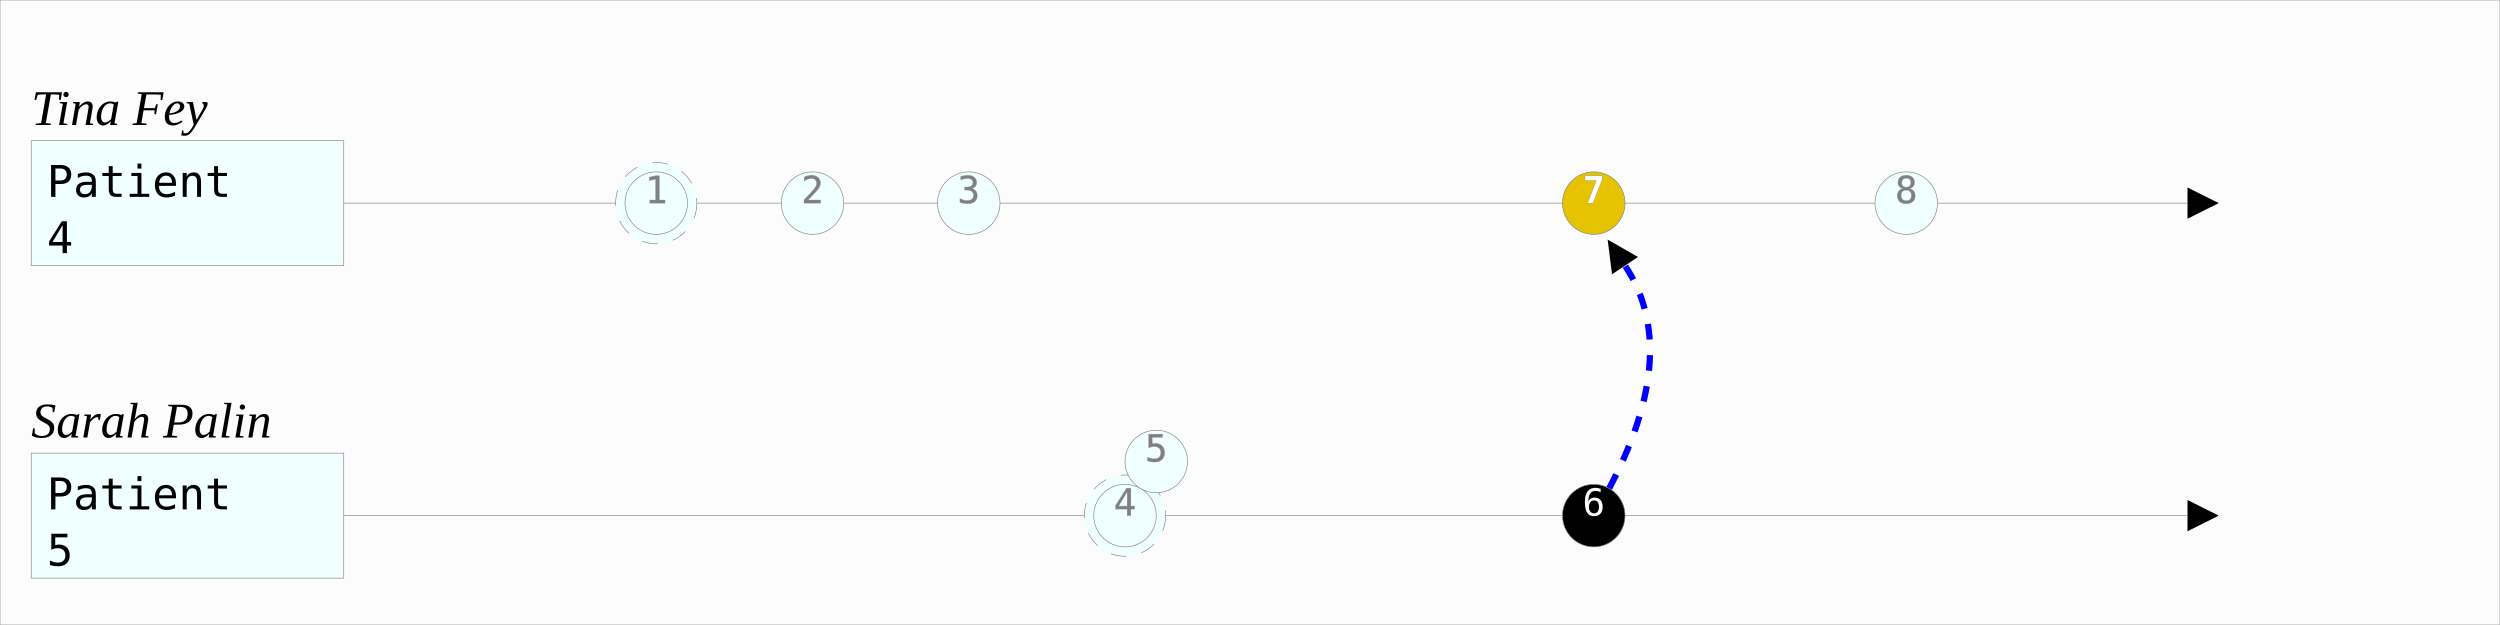
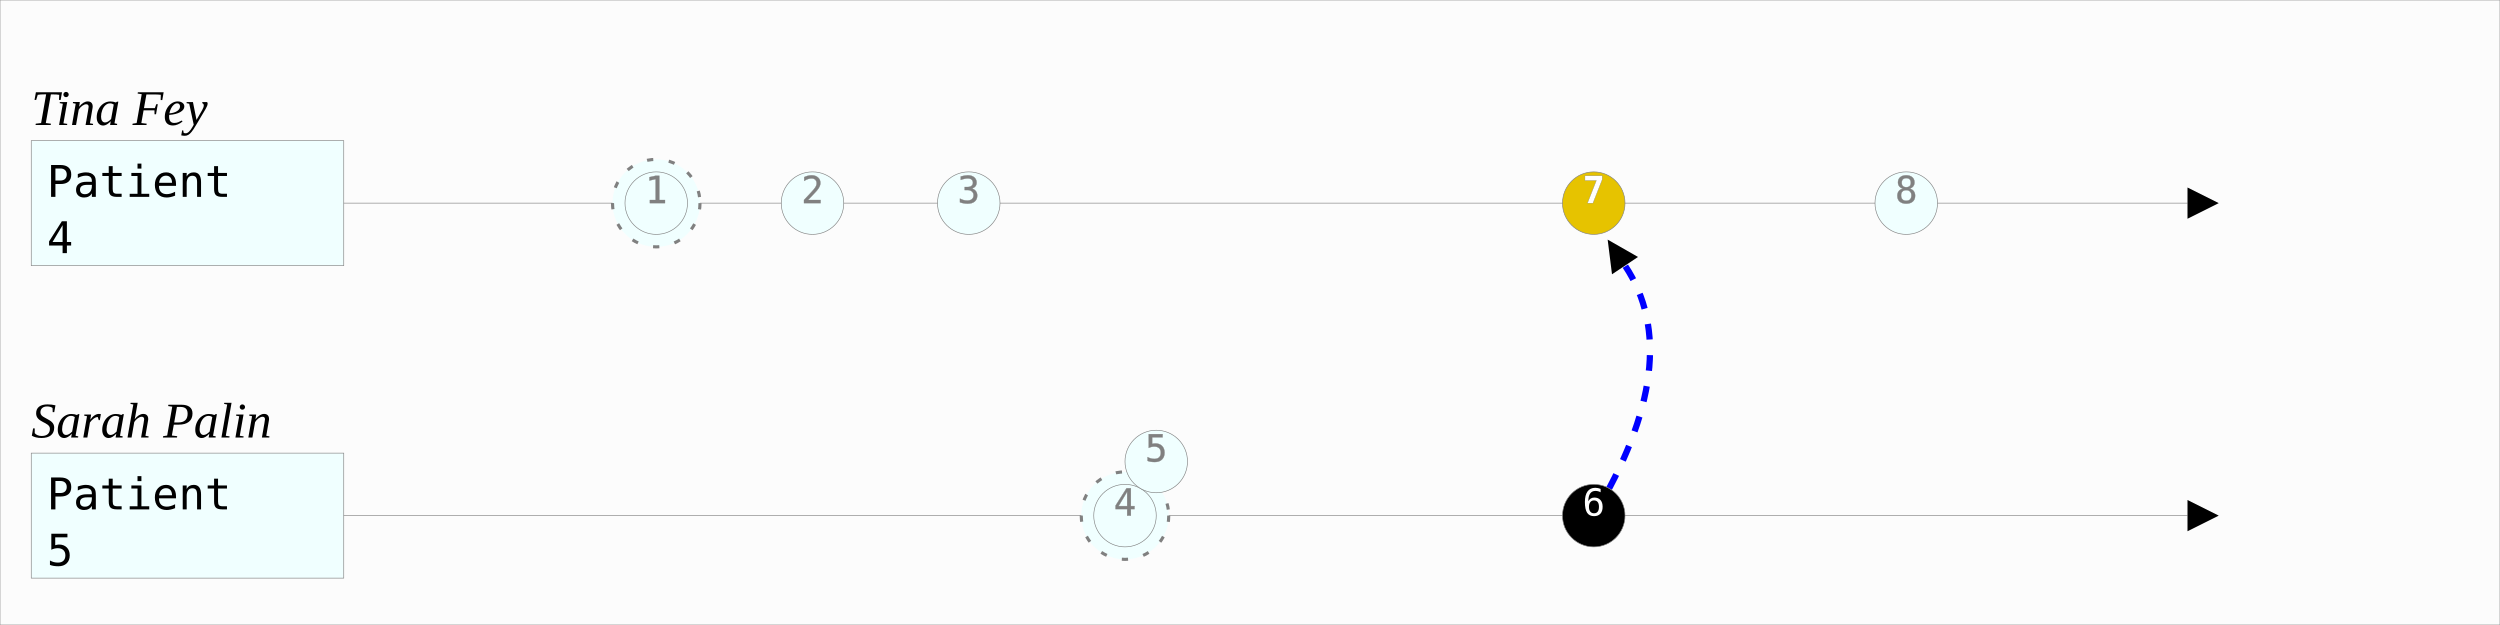
<svg xmlns="http://www.w3.org/2000/svg" height="200" width="800.0">
-   <style>/*  */
-         .background {
-             fill: #FCFCFC;
-             stroke-width: 0.2;
-             stroke: grey;
-         }
-         .aggregate {
-             fill: azure;
-             stroke-width: 0.2;
-             stroke: grey;
-         }
-         .aggregateText {
-             font-family: Menlo, monospace;
-             font-size: 14px;
-         }
-         .aggregateHeader {
-             font-family: "Times New Roman", serif;
-             font-size: 16px;
-             font-style: italic;
-         }
- 
-         .eventLine {
-             stroke: grey;
-             stroke-width: 0.2;
-         }
- 
-         .eventCreated {
-             fill: #FCFCFC;
-             stroke-width: 0.4;
-             stroke: #222;
-         }
-         .event circle {
-             fill: azure;
-             stroke-width: 0.2;
-             stroke: grey;
-         }
-         .event.Revert circle {
-             fill: #ffe5e5;
-         }
-         .event text {
-             font-family: Menlo, monospace;
-             font-size: 12px;
-             stroke: grey;
-             stroke-width: 0.1;
-             fill: grey;
-         }
-         .event circle.reverted {
-             fill: lightgrey !important;
-         }
-         
-         .event.DeprecatedBy circle {
-             fill: black;
-         }
-         .event.DeprecatedBy text {
-             fill: white;
-             stroke-width: 0;
-             font-weight: 100;
-         }
-         
-         .event.Deprecates circle {
-             fill: #e6c300;
-         }
-         .event.Deprecates text {
-             fill: white;
-             font-weight: bold;
-         }
-         .event.Join circle {
-             stroke-width: 2;
-             stroke: #e6c300;
-         }
-         .event.Disjoin circle {
-             stroke-width: 2;
-         }
-         /*  */</style>
+   <style>/*  */.background {
+   fill: #FCFCFC;
+   stroke-width: 0.2;
+   stroke: grey;
+ }
+ .aggregate rect {
+   fill: azure;
+   stroke-width: 0.2;
+   stroke: grey;
+ }
+ .aggregate text {
+   font-family: Menlo, monospace;
+   font-size: 14px;
+ }
+ .aggregate .description {
+   font-family: "Times New Roman", serif;
+   font-size: 16px;
+   font-style: italic;
+ }
+ .aggregate line {
+   stroke: grey;
+   stroke-width: 0.2;
+ }
+ .event path {
+   fill: transparent;
+   stroke-width: 2;
+ }
+ .event circle {
+   fill: azure;
+   stroke-width: 0.2;
+   stroke: grey;
+ }
+ .event text {
+   font-family: Menlo, monospace;
+   font-size: 12px;
+   stroke: grey;
+   stroke-width: 0.1;
+   fill: grey;
+   text-anchor: middle;
+   alignment-baseline: central;
+ }
+ .event circle.reverted {
+   fill: lightgrey !important;
+ }
+ .event.reverted path {
+   stroke-width: 0.2;
+ }
+ .event.Revert circle {
+   fill: #ffe5e5;
+ }
+ .event.Revert path {
+   stroke: red;
+   stroke-dasharray: 5, 5;
+   marker-end: url(#triangle);
+ }
+ .eventCreated {
+   fill: #FCFCFC;
+   stroke-width: 1 !important;
+   stroke: #222;
+ }
+ .event.DeprecatedBy circle {
+   fill: black;
+ }
+ .event.DeprecatedBy text {
+   fill: white;
+   stroke-width: 0;
+   font-weight: 100;
+ }
+ .event.DeprecatedBy path {
+   stroke: blue;
+   stroke-dasharray: 5, 5;
+   marker-end: url(#triangle);
+ }
+ .event.Deprecates circle {
+   fill: #e6c300;
+ }
+ .event.Deprecates text {
+   fill: white;
+   font-weight: bold;
+ }
+ .event.Join circle {
+   stroke-width: 2;
+   stroke: #e6c300;
+ }
+ .event.Join path {
+   stroke: #e6c300;
+   stroke-dasharray: 5, 5;
+ }
+ .event.Disjoin circle {
+   stroke-width: 2;
+ }
+ .event.Disjoin path {
+   stroke: gray;
+   stroke-dasharray: 2, 5;
+ }
+ /*  */</style>
  <rect x="0" y="0" width="800.0" height="200" class="background" />
  <defs>
    <marker id="triangle" viewBox="0 0 10 10" refX="0" refY="5" markerWidth="10" markerHeight="10" orient="auto" markerUnits="userSpaceOnUse">
      <path d="M 0 0 L 10 5 L 0 10 z" />
    </marker>
  </defs>
-   <g id="aggregate191777080">
-     <rect x="10" y="45" width="100" height="40" class="aggregate" />
-     <text x="15" y="63" class="aggregateText">Patient</text>
-     <text x="15" y="81" class="aggregateText">4</text>
-     <text x="10" y="40" class="aggregateHeader">Tina Fey</text>
+   <g id="aggregate1041920136" class="aggregate">
+     <rect x="10" y="45" width="100" height="40" />
+     <text x="15" y="63" class="type">Patient</text>
+     <text x="15" y="81" class="id">4</text>
+     <text x="10" y="40" class="description">Tina Fey</text>
    <line x1="110" y1="65" x2="700.0" y2="65" class="eventLine" marker-end="url(#triangle)" />
  </g>
-   <g id="event1771034124" class="event Normal">
-     <circle cx="210" cy="65" r="13" stroke-dasharray="5, 5" class="eventCreated Normal" />
+   <g id="event1224265994" class="event Normal ">
+     <circle cx="210" cy="65" r="14" stroke-dasharray="2, 5" class="eventCreated Normal" />
    <circle cx="210" cy="65" r="10" class="event Normal " />
-     <text x="210" y="65" class="eventId" text-anchor="middle" alignment-baseline="central">1</text>
+     <text x="210" y="65" class="eventId">1</text>
  </g>
-   <g id="event1449373596" class="event Normal">
+   <g id="event50205804" class="event Normal ">
    <circle cx="260" cy="65" r="10" class="event Normal " />
-     <text x="260" y="65" class="eventId" text-anchor="middle" alignment-baseline="central">2</text>
+     <text x="260" y="65" class="eventId">2</text>
  </g>
-   <g id="event441416531" class="event Normal">
+   <g id="event338683628" class="event Normal ">
    <circle cx="310" cy="65" r="10" class="event Normal " />
-     <text x="310" y="65" class="eventId" text-anchor="middle" alignment-baseline="central">3</text>
+     <text x="310" y="65" class="eventId">3</text>
  </g>
-   <g id="event1670497963" class="event Deprecates">
+   <g id="event2044484305" class="event Deprecates ">
    <circle cx="510" cy="65" r="10" class="event Deprecates " />
-     <text x="510" y="65" class="eventId" text-anchor="middle" alignment-baseline="central">7</text>
+     <text x="510" y="65" class="eventId">7</text>
  </g>
-   <g id="event1949909859" class="event Normal">
+   <g id="event1998763105" class="event Normal ">
    <circle cx="610" cy="65" r="10" class="event Normal " />
-     <text x="610" y="65" class="eventId" text-anchor="middle" alignment-baseline="central">8</text>
+     <text x="610" y="65" class="eventId">8</text>
  </g>
-   <g id="aggregate1072500023">
-     <rect x="10" y="145" width="100" height="40" class="aggregate" />
-     <text x="15" y="163" class="aggregateText">Patient</text>
-     <text x="15" y="181" class="aggregateText">5</text>
-     <text x="10" y="140" class="aggregateHeader">Sarah Palin</text>
+   <g id="aggregate84775837" class="aggregate">
+     <rect x="10" y="145" width="100" height="40" />
+     <text x="15" y="163" class="type">Patient</text>
+     <text x="15" y="181" class="id">5</text>
+     <text x="10" y="140" class="description">Sarah Palin</text>
    <line x1="110" y1="165" x2="700.0" y2="165" class="eventLine" marker-end="url(#triangle)" />
  </g>
-   <g id="event1587117178" class="event Normal">
-     <circle cx="360" cy="165" r="13" stroke-dasharray="5, 5" class="eventCreated Normal" />
+   <g id="event1862143318" class="event Normal ">
+     <circle cx="360" cy="165" r="14" stroke-dasharray="2, 5" class="eventCreated Normal" />
    <circle cx="360" cy="165" r="10" class="event Normal " />
-     <text x="360" y="165" class="eventId" text-anchor="middle" alignment-baseline="central">4</text>
+     <text x="360" y="165" class="eventId">4</text>
  </g>
-   <g id="event869293468" class="event Normal">
+   <g id="event1978648714" class="event Normal ">
    <circle cx="370" cy="147.679" r="10" class="event Normal " />
-     <text x="370" y="147.679" class="eventId" text-anchor="middle" alignment-baseline="central">5</text>
+     <text x="370" y="147.679" class="eventId">5</text>
  </g>
-   <g id="event231482078" class="event DeprecatedBy">
-     <path d="M510 165 Q 540 115, 520 85" stroke="blue" fill="transparent" stroke-dasharray="5, 5" stroke-width="2" marker-end="url(#triangle)" />
+   <g id="event386722794" class="event DeprecatedBy ">
+     <path d="M510 165 Q 540 115, 520 85" />
    <circle cx="510" cy="165" r="10" class="event DeprecatedBy " />
-     <text x="510" y="165" class="eventId" text-anchor="middle" alignment-baseline="central">6</text>
+     <text x="510" y="165" class="eventId">6</text>
  </g>
</svg>
